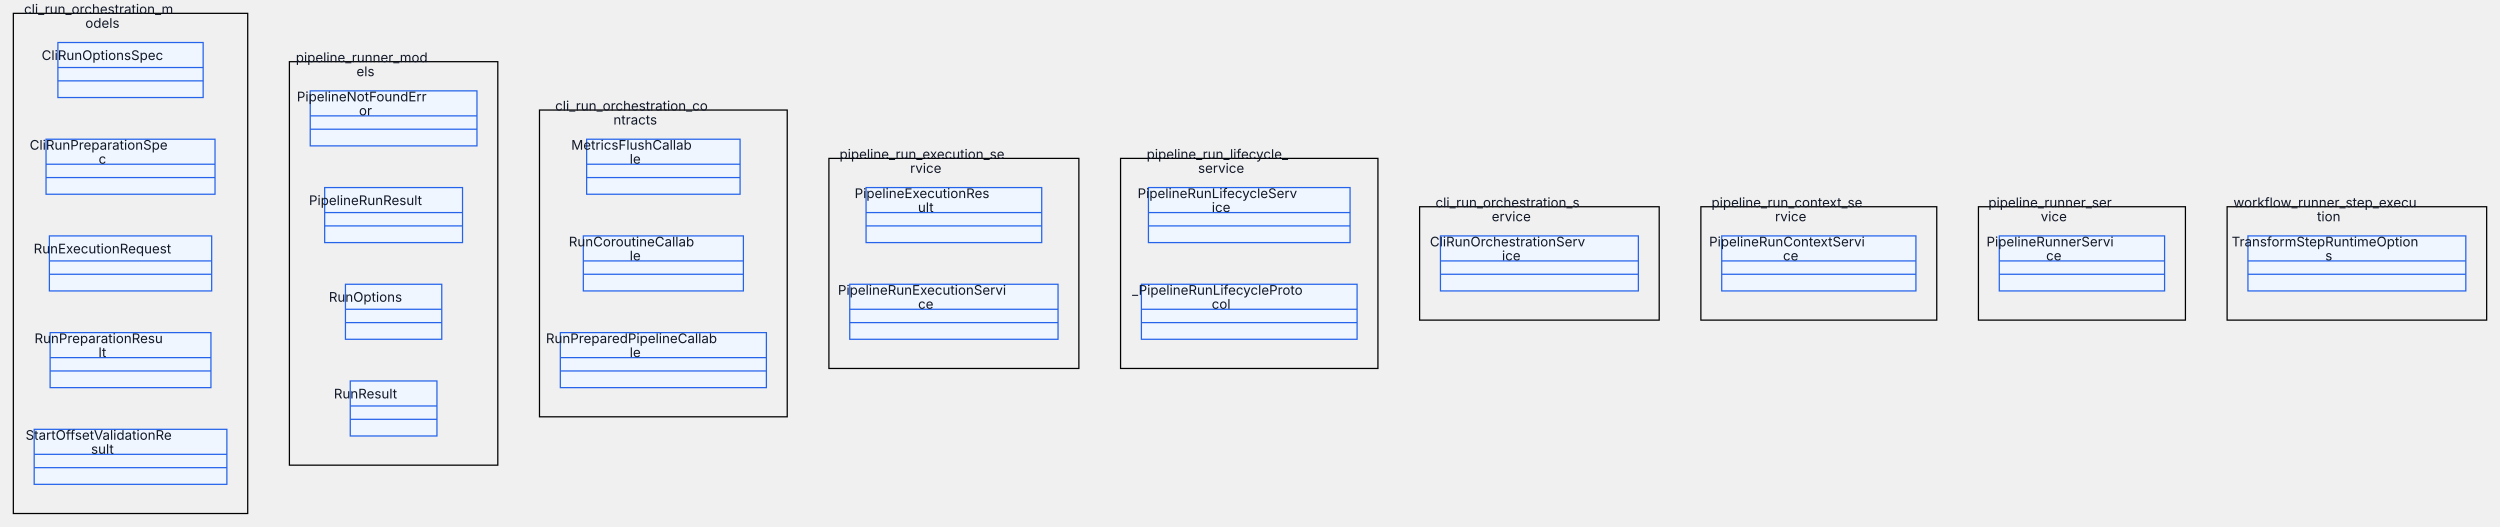
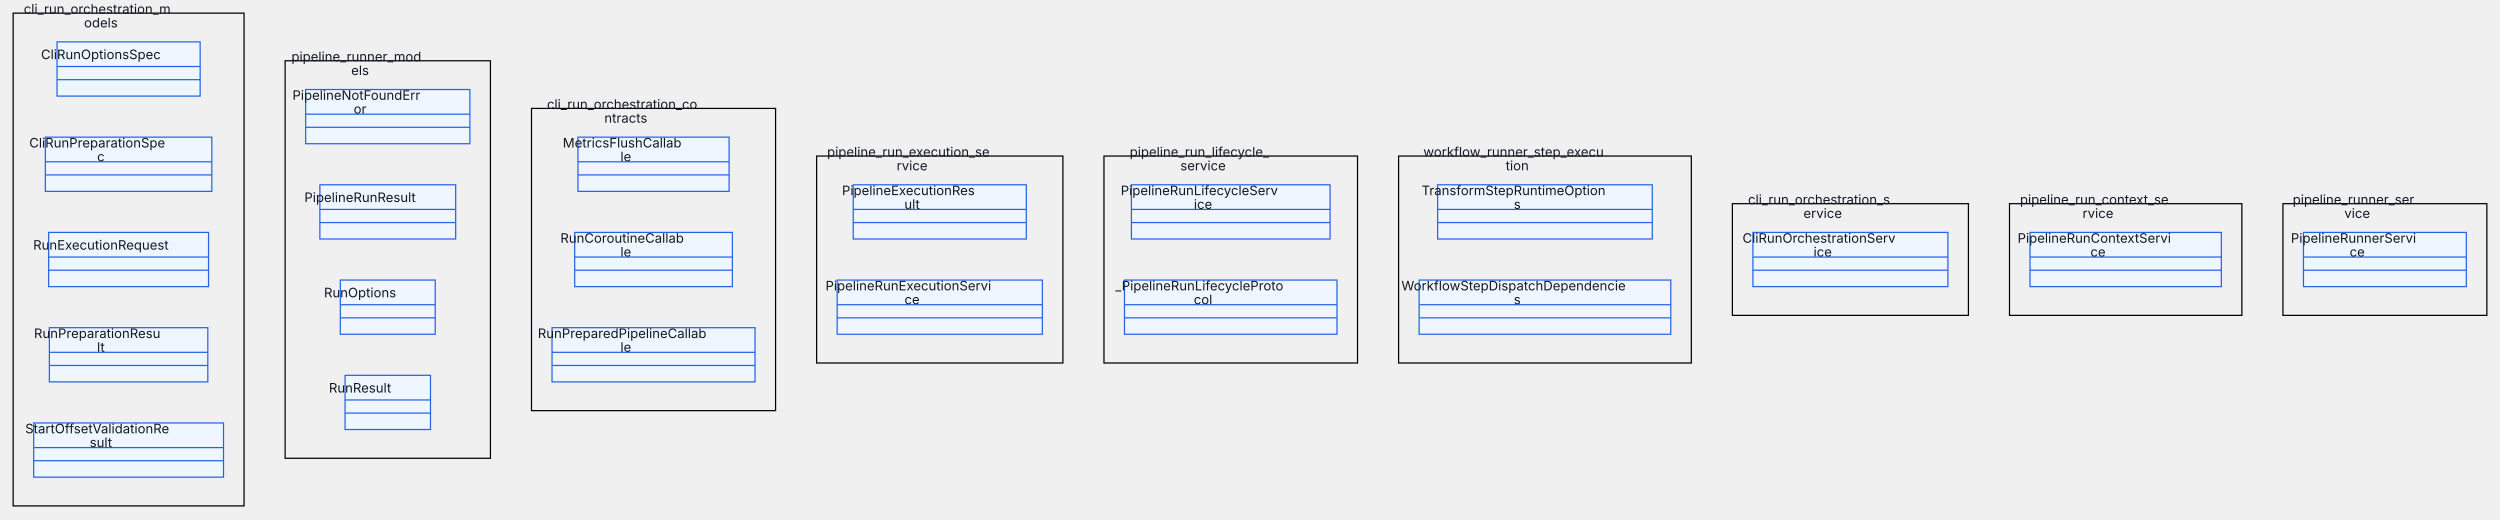
- <svg xmlns="http://www.w3.org/2000/svg" id="my-svg" width="100%" aria-roledescription="classDiagram" style="max-width:2998.95px;background-color:white" viewBox="0 -8 2998.953 632">
+ <svg xmlns="http://www.w3.org/2000/svg" id="my-svg" width="100%" aria-roledescription="classDiagram" style="max-width:3044.03px;background-color:white" viewBox="0 -8 3044.031 632">
  <style>#my-svg{font-family:Inter,-apple-system,BlinkMacSystemFont,'Segoe UI',Roboto,Oxygen,Ubuntu,sans-serif;font-size:16px;fill:#212121;}#my-svg .error-icon{fill:#f0fdf4;}#my-svg .error-text{fill:#212121;stroke:#212121;}#my-svg .edge-thickness-normal{stroke-width:2px;}#my-svg .edge-thickness-thick{stroke-width:3.5px;}#my-svg .edge-pattern-solid{stroke-dasharray:0;}#my-svg .edge-pattern-dashed{stroke-dasharray:3;}#my-svg .edge-pattern-dotted{stroke-dasharray:2;}#my-svg .marker{fill:#475569;stroke:#475569;}#my-svg .marker.cross{stroke:#475569;}#my-svg svg{font-family:Inter,-apple-system,BlinkMacSystemFont,'Segoe UI',Roboto,Oxygen,Ubuntu,sans-serif;font-size:16px;}#my-svg g.classGroup text{fill:#2563eb;stroke:none;font-family:Inter,-apple-system,BlinkMacSystemFont,'Segoe UI',Roboto,Oxygen,Ubuntu,sans-serif;font-size:10px;}#my-svg g.classGroup text .title{font-weight:bolder;}#my-svg .nodeLabel,#my-svg .edgeLabel{color:#212121;}#my-svg .edgeLabel .label rect{fill:#eff6ff;}#my-svg .label text{fill:#212121;}#my-svg .edgeLabel .label span{background:#eff6ff;}#my-svg .classTitle{font-weight:bolder;}#my-svg .node rect,#my-svg .node circle,#my-svg .node ellipse,#my-svg .node polygon,#my-svg .node path{fill:#eff6ff;stroke:#2563eb;stroke-width:1px;}#my-svg .divider{stroke:#2563eb;stroke-width:1;}#my-svg g.clickable{cursor:pointer;}#my-svg g.classGroup rect{fill:#eff6ff;stroke:#2563eb;}#my-svg g.classGroup line{stroke:#2563eb;stroke-width:1;}#my-svg .classLabel .box{stroke:none;stroke-width:0;fill:#eff6ff;opacity:0.5;}#my-svg .classLabel .label{fill:#2563eb;font-size:10px;}#my-svg .relation{stroke:#475569;stroke-width:1;fill:none;}#my-svg .dashed-line{stroke-dasharray:3;}#my-svg .dotted-line{stroke-dasharray:1 2;}#my-svg #compositionStart,#my-svg .composition{fill:#475569!important;stroke:#475569!important;stroke-width:1;}#my-svg #compositionEnd,#my-svg .composition{fill:#475569!important;stroke:#475569!important;stroke-width:1;}#my-svg #dependencyStart,#my-svg .dependency{fill:#475569!important;stroke:#475569!important;stroke-width:1;}#my-svg #dependencyStart,#my-svg .dependency{fill:#475569!important;stroke:#475569!important;stroke-width:1;}#my-svg #extensionStart,#my-svg .extension{fill:transparent!important;stroke:#475569!important;stroke-width:1;}#my-svg #extensionEnd,#my-svg .extension{fill:transparent!important;stroke:#475569!important;stroke-width:1;}#my-svg #aggregationStart,#my-svg .aggregation{fill:transparent!important;stroke:#475569!important;stroke-width:1;}#my-svg #aggregationEnd,#my-svg .aggregation{fill:transparent!important;stroke:#475569!important;stroke-width:1;}#my-svg #lollipopStart,#my-svg .lollipop{fill:#eff6ff!important;stroke:#475569!important;stroke-width:1;}#my-svg #lollipopEnd,#my-svg .lollipop{fill:#eff6ff!important;stroke:#475569!important;stroke-width:1;}#my-svg .edgeTerminals{font-size:11px;}#my-svg .classTitleText{text-anchor:middle;font-size:18px;fill:#212121;}#my-svg :root{--mermaid-font-family:"trebuchet ms",verdana,arial,sans-serif;}/*
 * Пользовательские стили диаграмм BioETL (структурированная копия)
 * Источник: custom.css
 * Цель: сгруппировать правила по типам элементов и документировать назначение каждого CSS-параметра.
 */

/* =========================================================
 * 1) Глобальная типографика и базовое поведение текста
 * ========================================================= */
svg {
    /* Задаёт основной стек шрифтов для всего текста в SVG. */
    font-family: Inter, -apple-system, BlinkMacSystemFont, 'Segoe UI', Roboto,
    Oxygen, Ubuntu, sans-serif;
}



/* =========================================================
 * 2) Общая геометрия узлов (для нескольких типов диаграмм)
 * ========================================================= */
.node rect,
.node circle,
.node ellipse,
.node polygon,
.node path {
    /* Единая толщина контура для фигур узлов. */
    stroke-width: 1.5px !important;
    /* Скругляет углы по горизонтали для более мягкого вида. */
    rx: 8;
    /* Скругляет углы по вертикали в паре с rx. */
    ry: 8;
    /* Добавляет лёгкую тень и отделяет узлы от фона. */
    filter:  none; /*  drop-shadow(0px 1px 2px rgba(0, 0, 0, 0.05));*/
}

/* =========================================================
 * 3) Контейнеры subgraph / cluster
 * ========================================================= */
.cluster rect,
.cluster path {
    /* Увеличивает радиус углов у контейнеров-групп. */
    rx: 10;
    /* Поддерживает симметрию скругления по вертикали. */
    ry: 10;
    /* Нейтральная заливка контейнера для снижения визуального шума. */
    fill: #f8fafc;
    /* Приглушённая обводка, чтобы границы были заметны, но не доминировали. */
    stroke: #94a3b8;
    /* Толщина границы контейнера в тон большинству узлов. */
    stroke-width: 1.5px;
    /* Убирает пунктир у рамок контейнеров. */
    stroke-dasharray: none;
    /* Делает фон контейнера полностью непрозрачным. */
    fill-opacity: 1;
    /* Отключает тень контейнера, чтобы акцент оставался на узлах. */
    filter: none;
}

.cluster text {
    /* Нормальный вес шрифта для заголовков групп. */
    font-weight: 400;
    /* Увеличенный размер заголовка относительно текста узлов. */
    font-size: 16px;
}

/* =========================================================
 * 4) Стили линий связей (edges/links)
 * ========================================================= */
.edgePath .path {
    /* Делает основные ребра более заметными в плотных графах. */
    stroke-width: 2.5px;
    /* Скругляет соединения сегментов линий. */
    stroke-linejoin: round;
    /* Скругляет окончания линий. */
    stroke-linecap: round;
}

.edgePath path,
.flowchart-link,
.relation,
.messageLine0,
.messageLine1,
.transition path {
    /* Унифицированные скруглённые соединения для всех типов линий. */
    stroke-linejoin: round;
    /* Унифицированные скруглённые окончания для всех типов линий. */
    stroke-linecap: round;
}

.transition path {
    /* Выравнивает толщину переходов state diagram с основными ребрами. */
    stroke-width: 2.5px;
}

/* =========================================================
 * 5) Подписи ребер и fallback-текст
 * ========================================================= */
.edgeLabel {
    /* Компактный размер шрифта для подписей на связях. */
    font-size: 12px;
    /* Плотная межстрочность для экономии места. */
    line-height: 1.1;
    /* Базовый непрозрачный фон под подписью. */
    background-color: #ffffff;
    /* Небольшие внутренние отступы вокруг текста. */
    padding: 1px 3px;
    /* Мягкое скругление фона подписи. */
    border-radius: 2px;
}

.edgeLabel span,
.edgeLabel p,
text.fo-fallback {
    /* Принудительный тёмный fill для контраста в SVG-рендерах. */
    fill: #111827 !important;
    /* Принудительный тёмный цвет для HTML-подписей. */
    color: #111827 !important;
    /* Полная непрозрачность текста. */
    opacity: 1 !important;
    /* Компактная межстрочность для многострочных подписей. */
    line-height: 1.1;
    /* Убирает стандартные внешние отступы HTML-параграфов. */
    margin: 0;
    /* Убирает стандартные внутренние отступы HTML-параграфов. */
    padding: 0;
}

.edgeLabel .labelBkg,
.labelBkg {
    /* Жёстко задаёт белый фон под текстом подписей. */
    background-color: #ffffff !important;
    /* Делает фон полностью непрозрачным во всех просмотрщиках. */
    opacity: 1 !important;
}

.edgeLabel rect {
    /* Переопределяет полупрозрачный фон по умолчанию у Mermaid. */
    opacity: 1 !important;
    /* Жёстко фиксирует белую заливку прямоугольника под подписью. */
    fill: #ffffff !important;
}

/* =========================================================
 * 6) Элементы sequence diagram
 * ========================================================= */
.actor {
    /* Толщина границы actor-блоков. */
    stroke-width: 1.5px;
    /* Скругление углов actor-блоков по горизонтали. */
    rx: 4;
    /* Скругление углов actor-блоков по вертикали. */
    ry: 4;
}

.messageLine0,
.messageLine1 {
    /* Толщина линий сообщений в sequence diagram. */
    stroke-width: 1.6px;
}

.messageText {
    /* Базовый размер текста сообщений. */
    font-size: 13px;
}

.activation0 {
    /* Более тонкая линия activation bar, чтобы не перегружать схему. */
    stroke-width: 1px;
}

.note {
    /* Скругление углов заметки по горизонтали. */
    rx: 4;
    /* Скругление углов заметки по вертикали. */
    ry: 4;
    /* Тонкая граница для вторичных блоков. */
    stroke-width: 1px;
    /* Лёгкая тень для визуального отделения заметок. */
    filter: drop-shadow(1px 1px 2px rgba(0, 0, 0, 0.06));
}

/* =========================================================
 * 7) Базовые элементы class diagram
 * ========================================================= */
g.classGroup rect {
    /* Скругление углов class box по горизонтали. */
    rx: 10;
    /* Скругление углов class box по вертикали. */
    ry: 10;
    /* Толщина границы class box. */
    stroke-width: 1.5px;
    /* Мягкая тень у class box без агрессивного контраста. */
    filter: drop-shadow(1px 1px 2px rgba(0, 0, 0, 0.06));
}

g.classGroup text {
    /* Базовый размер текста внутри class diagram. */
    font-size: 14px;
    padding: 10px 10px;
}

g.classGroup line {
    /* Толщина внутренних разделителей класса. */
    stroke-width: 1px;
}

.relation {
    /* Толщина связей между классами на уровне основных ребер. */
    stroke-width: 2.5px;
}

/* =========================================================
 * 8) Типографика HTML-лейблов class diagram
 * ========================================================= */
g.label-group .nodeLabel {
    /* Увеличенный размер названия класса для иерархии. */
    font-size: 16px !important;
    /* Полужирный акцент на имени класса. */
    font-weight: 200 !important;
    /* Лёгкое межбуквенное расстояние для читаемости заголовка. */
    letter-spacing: 0.01em;
}

g.annotation-group .nodeLabel {
    /* Уменьшенный размер для стереотипов/аннотаций. */
    font-size: 11px !important;
    /* Курсив для визуального отделения аннотаций. */
    font-style: italic !important;
    /* Небольшое ослабление контраста вторичного текста. */
    opacity: 0.8;
}

g.members-group .nodeLabel,
g.methods-group .nodeLabel {
    /* Компактный размер для атрибутов и методов. */
    font-size: 12px !important;
    /* Нормальный вес шрифта для плотного структурного текста. */
    font-weight: 400 !important;
}

/* =========================================================
 * 9) Помощники размеров foreignObject (class/flowchart)
 * ========================================================= */
g.members-group foreignObject,
g.methods-group foreignObject {
    /* Минимальная высота областей members/methods. */
    min-height: 40px;
}

.node foreignObject &gt; div,
g.classGroup foreignObject &gt; div {
    /* Стабилизирует вычисление размеров с учётом отступов/границ. */
    box-sizing: border-box;
}

.node.size-sm foreignObject &gt; div {
    /* Минимальная высота для малого размерного уровня узла. */
    min-height: 80px;
    /* Минимальная ширина для малого размерного уровня узла. */
    min-width: 180px;
}

.node.size-md foreignObject &gt; div {
    /* Минимальная высота для среднего размерного уровня узла. */
    min-height: 140px;
    /* Минимальная ширина для среднего размерного уровня узла. */
    min-width: 260px;
}

.node.size-lg foreignObject &gt; div {
    /* Минимальная высота для большого размерного уровня узла. */
    min-height: 200px;
    /* Минимальная ширина для большого размерного уровня узла. */
    min-width: 340px;
}

/* =========================================================
 * 10) Элементы state diagram
 * ========================================================= */
g.stateGroup rect {
    /* Скругление углов контейнеров состояний по горизонтали. */
    rx: 8;
    /* Скругление углов контейнеров состояний по вертикали. */
    ry: 8;
}

.statediagram-state rect {
    /* Скругление углов узлов состояния по горизонтали. */
    rx: 8;
    /* Скругление углов узлов состояния по вертикали. */
    ry: 8;
    /* Толщина границы узла состояния. */
    stroke-width: 1.5px;
    /* Лёгкая тень для визуального отделения state box. */
    filter: drop-shadow(1px 2px 3px rgba(0, 0, 0, 0.08));
}

/* =========================================================
 * 11) Элементы ER diagram
 * ========================================================= */
.er.entityBox {
    /* Толщина границы сущности ER-диаграммы. */
    stroke-width: 1.5px;
    /* Скругление углов сущности по горизонтали. */
    rx: 4;
    /* Скругление углов сущности по вертикали. */
    ry: 4;
    /* Лёгкая тень для отделения блоков сущностей. */
    filter: drop-shadow(1px 2px 3px rgba(0, 0, 0, 0.08));
}

/* =========================================================
 * 12) Узлы mindmap
 * ========================================================= */
.mindmap-node rect,
.mindmap-node circle {
    /* Толщина контура узлов mindmap. */
    stroke-width: 1.5px;
    /* Чуть более выраженная тень для плотных радиальных веток. */
    filter: drop-shadow(1px 2px 2px rgba(0, 0, 0, 0.1));
}

/* =========================================================
 * 13) Маркеры стрелок
 * ========================================================= */
marker path {
    /* Единый нейтральный цвет наконечников стрелок. */
    fill: #475569;
}

/* =========================================================
 * 14) Цветовая карта архитектурных слоёв (fallback-селекторы)
 * ========================================================= */
[id*="Domain"] &gt; rect,
[id*="Domain"] &gt; path {
    /* Цвет фона для доменного слоя. */
    fill: #f5f3ff !important;
    /* Цвет границы для доменного слоя. */
    stroke: #7c3aed !important;
}

.cluster[id*="Domain"] &gt; rect,
.cluster[id*="Domain"] &gt; path {
    fill: #ffffff !important;
}

[id*="Application"] &gt; rect,
[id*="Application"] &gt; path {
    /* Цвет фона для application-слоя. */
    fill: #f0fdf4 !important;
    /* Цвет границы для application-слоя. */
    stroke: #16a34a !important;
}

.cluster[id*="Application"] &gt; rect,
.cluster[id*="Application"] &gt; path {
    fill: #ffffff !important;
}

[id*="Infrastructure"] &gt; rect,
[id*="Infrastructure"] &gt; path {
    /* Цвет фона для infrastructure-слоя. */
    fill: #fff1f2 !important;
    /* Цвет границы для infrastructure-слоя. */
    stroke: #dc2626 !important;
}

.cluster[id*="Infrastructure"] &gt; rect,
.cluster[id*="Infrastructure"] &gt; path {
    fill: #ffffff !important;
}

[id*="Composition"] &gt; rect,
[id*="Composition"] &gt; path {
    /* Цвет фона для composition-слоя. */
    fill: #fff7ed !important;
    /* Цвет границы для composition-слоя. */
    stroke: #f59e0b !important;
}

.cluster[id*="Composition"] &gt; rect,
.cluster[id*="Composition"] &gt; path {
    fill: #ffffff !important;
}

[id*="Interfaces"] &gt; rect,
[id*="Interfaces"] &gt; path {
    /* Цвет фона для слоя интерфейсов. */
    fill: #eff6ff !important;
    /* Цвет границы для слоя интерфейсов. */
    stroke: #2563eb !important;
}

.cluster[id*="Interfaces"] &gt; rect,
.cluster[id*="Interfaces"] &gt; path {
    fill: #ffffff !important;
}

[id*="External"] &gt; rect,
[id*="External"] &gt; path {
    /* Цвет фона для внешних систем. */
    fill: #f1f5f9 !important;
    /* Цвет границы для внешних систем. */
    stroke: #64748b !important;
}

.cluster[id*="External"] &gt; rect,
.cluster[id*="External"] &gt; path {
    fill: #ffffff !important;
}

/* Белая подложка под подписи всех архитектурных/medallion слоёв */
g.cluster[id*="Domain"] .cluster-label foreignObject &gt; div,
g.cluster[id*="Application"] .cluster-label foreignObject &gt; div,
g.cluster[id*="Infrastructure"] .cluster-label foreignObject &gt; div,
g.cluster[id*="Composition"] .cluster-label foreignObject &gt; div,
g.cluster[id*="Interfaces"] .cluster-label foreignObject &gt; div,
g.cluster[id*="External"] .cluster-label foreignObject &gt; div,
g.cluster[id*="Bronze"] .cluster-label foreignObject &gt; div,
g.cluster[id*="Silver"] .cluster-label foreignObject &gt; div,
g.cluster[id*="Gold"] .cluster-label foreignObject &gt; div,
g.cluster[id*="Quarantine"] .cluster-label foreignObject &gt; div {
    background: #ffffff !important;
    padding: 0 6px !important;
    border-radius: 4px;
}

/* Fallback для рендеров без foreignObject: не рисуем толстую обводку */
g.cluster[id*="Domain"] .cluster-label text.fo-fallback,
g.cluster[id*="Application"] .cluster-label text.fo-fallback,
g.cluster[id*="Infrastructure"] .cluster-label text.fo-fallback,
g.cluster[id*="Composition"] .cluster-label text.fo-fallback,
g.cluster[id*="Interfaces"] .cluster-label text.fo-fallback,
g.cluster[id*="External"] .cluster-label text.fo-fallback,
g.cluster[id*="Bronze"] .cluster-label text.fo-fallback,
g.cluster[id*="Silver"] .cluster-label text.fo-fallback,
g.cluster[id*="Gold"] .cluster-label text.fo-fallback,
g.cluster[id*="Quarantine"] .cluster-label text.fo-fallback {
    fill: #111827 !important;
    stroke: none !important;
}

/* =========================================================
 * 15) Цветовая карта слоёв Medallion
 * ========================================================= */
[id*="Bronze"] &gt; rect,
[id*="Bronze"] &gt; path {
    /* Цвет фона Bronze-слоя. */
    fill: #fff7ed !important;
    /* Цвет границы Bronze-слоя. */
    stroke: #f59e0b !important;
}

[id*="Silver"] &gt; rect,
[id*="Silver"] &gt; path {
    /* Цвет фона Silver-слоя. */
    fill: #f8fafc !important;
    /* Цвет границы Silver-слоя. */
    stroke: #475569 !important;
}

[id*="Gold"] &gt; rect,
[id*="Gold"] &gt; path {
    /* Цвет фона Gold-слоя. */
    fill: #fefce8 !important;
    /* Цвет границы Gold-слоя. */
    stroke: #ca8a04 !important;
}

[id*="Quarantine"] &gt; rect,
[id*="Quarantine"] &gt; path {
    /* Цвет фона для карантинных/проблемных потоков данных. */
    fill: #ffe4e6 !important;
    /* Цвет границы для карантинных/проблемных потоков данных. */
    stroke: #e11d48 !important;
}
/* Нормализует вес текста в узлах и заголовках слоёв (без полужирного акцента). */
.node .label text,
.node .label tspan,
.node .label .nodeLabel,
text.fo-fallback {
    stroke: none !important;
    stroke-width: 0 !important;
    fill: #111827 !important;
    font-weight: 400 !important;
}
/* Single text layer (fallback-only) */
text.fo-fallback {
    display: inline !important;
}

foreignObject {
    display: none !important;
}/* bioetl-inject */#my-svg .edgeLabel rect{opacity:1!important;fill:#ffffff!important}#my-svg .labelBkg{background-color:#ffffff!important;opacity:1!important}#my-svg .edgeLabel .labelBkg{background-color:#ffffff!important;opacity:1!important}#my-svg .edgeLabel{font-size:12px;line-height:1.1;padding:1px 3px}#my-svg .edgeLabel span{color:#111827!important;fill:#111827!important;opacity:1!important;line-height:1.1;margin:0;padding:0}#my-svg .edgeLabel p{color:#111827!important;fill:#111827!important;opacity:1!important;line-height:1.1;margin:0;padding:0}#my-svg text.fo-fallback{color:#111827!important;fill:#111827!important;opacity:1!important}</style>
  <defs>
    <marker id="my-svg_classDiagram-aggregationStart" class="marker aggregation classDiagram" markerHeight="240" markerWidth="190" orient="auto" refX="18" refY="7">
      <path d="m18 7-9 6-8-6 8-6Z" />
    </marker>
  </defs>
  <defs>
    <marker id="my-svg_classDiagram-aggregationEnd" class="marker aggregation classDiagram" markerHeight="28" markerWidth="20" orient="auto" refX="1" refY="7">
      <path d="m18 7-9 6-8-6 8-6Z" />
    </marker>
  </defs>
  <defs>
    <marker id="my-svg_classDiagram-extensionStart" class="marker extension classDiagram" markerHeight="240" markerWidth="190" orient="auto" refX="18" refY="7">
      <path d="m1 7 17 6V1Z" />
    </marker>
  </defs>
  <defs>
    <marker id="my-svg_classDiagram-extensionEnd" class="marker extension classDiagram" markerHeight="28" markerWidth="20" orient="auto" refX="1" refY="7">
      <path d="M1 1v12l17-6Z" />
    </marker>
  </defs>
  <defs>
    <marker id="my-svg_classDiagram-compositionStart" class="marker composition classDiagram" markerHeight="240" markerWidth="190" orient="auto" refX="18" refY="7">
      <path d="m18 7-9 6-8-6 8-6Z" />
    </marker>
  </defs>
  <defs>
    <marker id="my-svg_classDiagram-compositionEnd" class="marker composition classDiagram" markerHeight="28" markerWidth="20" orient="auto" refX="1" refY="7">
      <path d="m18 7-9 6-8-6 8-6Z" />
    </marker>
  </defs>
  <defs>
    <marker id="my-svg_classDiagram-dependencyStart" class="marker dependency classDiagram" markerHeight="240" markerWidth="190" orient="auto" refX="6" refY="7">
      <path d="m5 7 4 6-8-6 8-6Z" />
    </marker>
  </defs>
  <defs>
    <marker id="my-svg_classDiagram-dependencyEnd" class="marker dependency classDiagram" markerHeight="28" markerWidth="20" orient="auto" refX="13" refY="7">
      <path d="m18 7-9 6 5-6-5-6Z" />
    </marker>
  </defs>
  <defs>
    <marker id="my-svg_classDiagram-lollipopStart" class="marker lollipop classDiagram" markerHeight="240" markerWidth="190" orient="auto" refX="13" refY="7">
      <circle cx="7" cy="7" r="6" fill="transparent" stroke="#000" />
    </marker>
  </defs>
  <defs>
    <marker id="my-svg_classDiagram-lollipopEnd" class="marker lollipop classDiagram" markerHeight="240" markerWidth="190" orient="auto" refX="1" refY="7">
      <circle cx="7" cy="7" r="6" fill="transparent" stroke="#000" />
    </marker>
  </defs>
  <g class="root">
    <g class="nodes">
      <g class="root">
        <g class="clusters" transform="translate(8)">
          <g id="cli_run_orchestration_models" class="cluster">
            <path d="M8 8h281.156v600H8z" style="fill:none;stroke:black" />
            <g class="cluster-label">
              <text xml:space="preserve" x="104.5" y=".6" class="fo-fallback" text-anchor="middle" transform="translate(44.078 8)">
                <tspan x="104.5">cli_run_orchestration_m</tspan>
                <tspan x="104.5" dy="16.8">odels</tspan>
              </text>
            </g>
          </g>
        </g>
        <g class="nodes" transform="translate(8)">
          <g id="classId-CliRunOptionsSpec-0" class="node default">
            <path d="M61.461 43h174.234v66H61.461z" class="outer title-state" />
            <path d="M61.461 73h174.234M61.461 89h174.234" class="divider" />
            <g class="label">
              <text xml:space="preserve" x="75.117" y="9" class="classTitle fo-fallback" text-anchor="middle" transform="translate(73.46 55)">
                <tspan x="75.117">CliRunOptionsSpec</tspan>
              </text>
            </g>
          </g>
          <g id="classId-CliRunPreparationSpec-1" class="node default">
            <path d="M47.226 159H249.93v66H47.226z" class="outer title-state" />
            <path d="M47.226 189H249.93M47.226 205H249.93" class="divider" />
            <g class="label">
              <text xml:space="preserve" x="89.352" y=".6" class="classTitle fo-fallback" text-anchor="middle" transform="translate(59.227 171)">
                <tspan x="89.352">CliRunPreparationSpe</tspan>
                <tspan x="89.352" dy="16.8">c</tspan>
              </text>
            </g>
          </g>
          <g id="classId-RunExecutionRequest-2" class="node default">
            <path d="M51.234 275h194.688v66H51.234z" class="outer title-state" />
            <path d="M51.234 305h194.688M51.234 321h194.688" class="divider" />
            <g class="label">
              <text xml:space="preserve" x="85.344" y="9" class="classTitle fo-fallback" text-anchor="middle" transform="translate(63.234 287)">
                <tspan x="85.344">RunExecutionRequest</tspan>
              </text>
            </g>
          </g>
          <g id="classId-RunPreparationResult-3" class="node default">
            <path d="M52.117 391H245.04v66H52.117z" class="outer title-state" />
            <path d="M52.117 421H245.04M52.117 437H245.04" class="divider" />
            <g class="label">
              <text xml:space="preserve" x="84.461" y=".6" class="classTitle fo-fallback" text-anchor="middle" transform="translate(64.117 403)">
                <tspan x="84.461">RunPreparationResu</tspan>
                <tspan x="84.461" dy="16.8">lt</tspan>
              </text>
            </g>
          </g>
          <g id="classId-StartOffsetValidationResult-4" class="node default">
            <path d="M33 507h231.156v66H33z" class="outer title-state" />
            <path d="M33 537h231.156M33 553h231.156" class="divider" />
            <g class="label">
              <text xml:space="preserve" x="103.578" y=".6" class="classTitle fo-fallback" text-anchor="middle" transform="translate(45 519)">
                <tspan x="103.578">StartOffsetValidationRe</tspan>
                <tspan x="103.578" dy="16.8">sult</tspan>
              </text>
            </g>
          </g>
        </g>
      </g>
      <g class="root">
        <g class="clusters" transform="translate(339.156 58)">
          <g id="pipeline_runner_models" class="cluster">
            <path d="M8 8h250v484H8z" style="fill:none;stroke:black" />
            <g class="cluster-label">
              <text xml:space="preserve" x="85.391" y=".6" class="fo-fallback" text-anchor="middle" transform="translate(47.61 8)">
                <tspan x="85.391">pipeline_runner_mod</tspan>
                <tspan x="85.391" dy="16.8">els</tspan>
              </text>
            </g>
          </g>
        </g>
        <g class="nodes" transform="translate(339.156 58)">
          <g id="classId-PipelineNotFoundError-5" class="node default">
            <path d="M33 43h200v66H33z" class="outer title-state" />
            <path d="M33 73h200M33 89h200" class="divider" />
            <g class="label">
              <text xml:space="preserve" x="88" y=".6" class="classTitle fo-fallback" text-anchor="middle" transform="translate(45 55)">
                <tspan x="88">PipelineNotFoundErr</tspan>
                <tspan x="88" dy="16.8">or</tspan>
              </text>
            </g>
          </g>
          <g id="classId-PipelineRunResult-6" class="node default">
            <path d="M50.32 159h165.359v66H50.32z" class="outer title-state" />
            <path d="M50.32 189h165.36M50.32 205h165.36" class="divider" />
            <g class="label">
              <text xml:space="preserve" x="70.68" y="9" class="classTitle fo-fallback" text-anchor="middle" transform="translate(62.32 171)">
                <tspan x="70.68">PipelineRunResult</tspan>
              </text>
            </g>
          </g>
          <g id="classId-RunOptions-7" class="node default">
            <path d="M75.227 275h115.547v66H75.227z" class="outer title-state" />
            <path d="M75.227 305h115.546M75.227 321h115.546" class="divider" />
            <g class="label">
              <text xml:space="preserve" x="45.773" y="9" class="classTitle fo-fallback" text-anchor="middle" transform="translate(87.227 287)">
                <tspan x="45.773">RunOptions</tspan>
              </text>
            </g>
          </g>
          <g id="classId-RunResult-8" class="node default">
            <path d="M81 391h104v66H81z" class="outer title-state" />
            <path d="M81 421h104M81 437h104" class="divider" />
            <g class="label">
              <text xml:space="preserve" x="40" y="9" class="classTitle fo-fallback" text-anchor="middle" transform="translate(93 403)">
                <tspan x="40">RunResult</tspan>
              </text>
            </g>
          </g>
        </g>
      </g>
      <g class="root">
        <g class="clusters" transform="translate(639.156 116)">
          <g id="cli_run_orchestration_contracts" class="cluster">
            <path d="M8 8h297.188v368H8z" style="fill:none;stroke:black" />
            <g class="cluster-label">
              <text xml:space="preserve" x="111.172" y=".6" class="fo-fallback" text-anchor="middle" transform="translate(45.422 8)">
                <tspan x="111.172">cli_run_orchestration_co</tspan>
                <tspan x="111.172" dy="16.8">ntracts</tspan>
              </text>
            </g>
          </g>
        </g>
        <g class="nodes" transform="translate(639.156 116)">
          <g id="classId-MetricsFlushCallable-9" class="node default">
            <path d="M64.57 43h184.048v66H64.57z" class="outer title-state" />
            <path d="M64.57 73h184.047M64.57 89h184.047" class="divider" />
            <g class="label">
              <text xml:space="preserve" x="80.023" y=".6" class="classTitle fo-fallback" text-anchor="middle" transform="translate(76.57 55)">
                <tspan x="80.023">MetricsFlushCallab</tspan>
                <tspan x="80.023" dy="16.8">le</tspan>
              </text>
            </g>
          </g>
          <g id="classId-RunCoroutineCallable-10" class="node default">
            <path d="M60.586 159h192.016v66H60.586z" class="outer title-state" />
            <path d="M60.586 189h192.016M60.586 205h192.016" class="divider" />
            <g class="label">
              <text xml:space="preserve" x="84.008" y=".6" class="classTitle fo-fallback" text-anchor="middle" transform="translate(72.586 171)">
                <tspan x="84.008">RunCoroutineCallab</tspan>
                <tspan x="84.008" dy="16.8">le</tspan>
              </text>
            </g>
          </g>
          <g id="classId-RunPreparedPipelineCallable-11" class="node default">
            <path d="M33 275h247.188v66H33z" class="outer title-state" />
            <path d="M33 305h247.188M33 321h247.188" class="divider" />
            <g class="label">
              <text xml:space="preserve" x="111.594" y=".6" class="classTitle fo-fallback" text-anchor="middle" transform="translate(45 287)">
                <tspan x="111.594">RunPreparedPipelineCallab</tspan>
                <tspan x="111.594" dy="16.8">le</tspan>
              </text>
            </g>
          </g>
        </g>
      </g>
      <g class="root">
        <g class="clusters" transform="translate(986.344 174)">
          <g id="pipeline_run_execution_service" class="cluster">
            <path d="M8 8h299.859v252H8z" style="fill:none;stroke:black" />
            <g class="cluster-label">
              <text xml:space="preserve" x="112.078" y=".6" class="fo-fallback" text-anchor="middle" transform="translate(45.852 8)">
                <tspan x="112.078">pipeline_run_execution_se</tspan>
                <tspan x="112.078" dy="16.8">rvice</tspan>
              </text>
            </g>
          </g>
        </g>
        <g class="nodes" transform="translate(986.344 174)">
          <g id="classId-PipelineExecutionResult-12" class="node default">
            <path d="M52.57 43h210.72v66H52.57z" class="outer title-state" />
            <path d="M52.57 73H263.29M52.57 89H263.29" class="divider" />
            <g class="label">
              <text xml:space="preserve" x="93.359" y=".6" class="classTitle fo-fallback" text-anchor="middle" transform="translate(64.57 55)">
                <tspan x="93.359">PipelineExecutionRes</tspan>
                <tspan x="93.359" dy="16.8">ult</tspan>
              </text>
            </g>
          </g>
          <g id="classId-PipelineRunExecutionService-13" class="node default">
            <path d="M33 159h249.859v66H32.999z" class="outer title-state" />
            <path d="M33 189h249.86M33 205h249.86" class="divider" />
            <g class="label">
              <text xml:space="preserve" x="112.93" y=".6" class="classTitle fo-fallback" text-anchor="middle" transform="translate(45 171)">
                <tspan x="112.93">PipelineRunExecutionServi</tspan>
                <tspan x="112.93" dy="16.8">ce</tspan>
              </text>
            </g>
          </g>
        </g>
      </g>
      <g class="root">
        <g class="clusters" transform="translate(1336.203 174)">
          <g id="pipeline_run_lifecycle_service" class="cluster">
            <path d="M8 8h308.734v252H8z" style="fill:none;stroke:black" />
            <g class="cluster-label">
              <text xml:space="preserve" x="106.281" y=".6" class="fo-fallback" text-anchor="middle" transform="translate(56.086 8)">
                <tspan x="106.281">pipeline_run_lifecycle_</tspan>
                <tspan x="106.281" dy="16.8">service</tspan>
              </text>
            </g>
          </g>
        </g>
        <g class="nodes" transform="translate(1336.203 174)">
          <g id="classId-PipelineRunLifecycleService-14" class="node default">
            <path d="M41.43 43h241.874v66H41.43z" class="outer title-state" />
            <path d="M41.43 73h241.875M41.43 89h241.875" class="divider" />
            <g class="label">
              <text xml:space="preserve" x="108.938" y=".6" class="classTitle fo-fallback" text-anchor="middle" transform="translate(53.43 55)">
                <tspan x="108.938">PipelineRunLifecycleServ</tspan>
                <tspan x="108.938" dy="16.8">ice</tspan>
              </text>
            </g>
          </g>
          <g id="classId-_PipelineRunLifecycleProtocol-15" class="node default">
            <path d="M33 159h258.734v66H33z" class="outer title-state" />
            <path d="M33 189h258.734M33 205h258.734" class="divider" />
            <g class="label">
              <text xml:space="preserve" x="117.367" y=".6" class="classTitle fo-fallback" text-anchor="middle" transform="translate(45 171)">
                <tspan x="117.367">_PipelineRunLifecycleProto</tspan>
                <tspan x="117.367" dy="16.8">col</tspan>
              </text>
            </g>
          </g>
        </g>
      </g>
      <g class="root">
-         <g class="clusters" transform="translate(1694.938 232)">
+         <g class="clusters" transform="translate(1694.938 174)">
+           <g id="workflow_runner_step_execution" class="cluster">
+             <path d="M8 8h356.438v252H8z" style="fill:none;stroke:black" />
+             <g class="cluster-label">
+               <text xml:space="preserve" x="116.961" y=".6" class="fo-fallback" text-anchor="middle" transform="translate(69.258 8)">
+                 <tspan x="116.961">workflow_runner_step_execu</tspan>
+                 <tspan x="116.961" dy="16.8">tion</tspan>
+               </text>
+             </g>
+           </g>
+         </g>
+         <g class="nodes" transform="translate(1694.938 174)">
+           <g id="classId-TransformStepRuntimeOptions-16" class="node default">
+             <path d="M55.539 43h261.359v66H55.538z" class="outer title-state" />
+             <path d="M55.539 73h261.36M55.539 89h261.36" class="divider" />
+             <g class="label">
+               <text xml:space="preserve" x="118.68" y=".6" class="classTitle fo-fallback" text-anchor="middle" transform="translate(67.54 55)">
+                 <tspan x="118.68">TransformStepRuntimeOption</tspan>
+                 <tspan x="118.68" dy="16.8">s</tspan>
+               </text>
+             </g>
+           </g>
+           <g id="classId-WorkflowStepDispatchDependencies-17" class="node default">
+             <path d="M33 159h306.438v66H33z" class="outer title-state" />
+             <path d="M33 189h306.438M33 205h306.438" class="divider" />
+             <g class="label">
+               <text xml:space="preserve" x="141.219" y=".6" class="classTitle fo-fallback" text-anchor="middle" transform="translate(45 171)">
+                 <tspan x="141.219">WorkflowStepDispatchDependencie</tspan>
+                 <tspan x="141.219" dy="16.8">s</tspan>
+               </text>
+             </g>
+           </g>
+         </g>
+       </g>
+       <g class="root">
+         <g class="clusters" transform="translate(2101.375 232)">
          <g id="cli_run_orchestration_service" class="cluster">
            <path d="M8 8h287.406v136H8z" style="fill:none;stroke:black" />
            <g class="cluster-label">
              <text xml:space="preserve" x="104.055" y=".6" class="fo-fallback" text-anchor="middle" transform="translate(47.648 8)">
                <tspan x="104.055">cli_run_orchestration_s</tspan>
                <tspan x="104.055" dy="16.8">ervice</tspan>
              </text>
            </g>
          </g>
        </g>
-         <g class="nodes" transform="translate(1694.938 232)">
-           <g id="classId-CliRunOrchestrationService-16" class="node default">
+         <g class="nodes" transform="translate(2101.375 232)">
+           <g id="classId-CliRunOrchestrationService-18" class="node default">
            <path d="M33 43h237.406v66H33z" class="outer title-state" />
            <path d="M33 73h237.406M33 89h237.406" class="divider" />
            <g class="label">
              <text xml:space="preserve" x="106.703" y=".6" class="classTitle fo-fallback" text-anchor="middle" transform="translate(45 55)">
                <tspan x="106.703">CliRunOrchestrationServ</tspan>
                <tspan x="106.703" dy="16.8">ice</tspan>
              </text>
            </g>
          </g>
        </g>
      </g>
      <g class="root">
-         <g class="clusters" transform="translate(2032.344 232)">
+         <g class="clusters" transform="translate(2438.781 232)">
          <g id="pipeline_run_context_service" class="cluster">
            <path d="M8 8h282.953v136H8z" style="fill:none;stroke:black" />
            <g class="cluster-label">
              <text xml:space="preserve" x="103.625" y=".6" class="fo-fallback" text-anchor="middle" transform="translate(45.852 8)">
                <tspan x="103.625">pipeline_run_context_se</tspan>
                <tspan x="103.625" dy="16.8">rvice</tspan>
              </text>
            </g>
          </g>
        </g>
-         <g class="nodes" transform="translate(2032.344 232)">
-           <g id="classId-PipelineRunContextService-17" class="node default">
+         <g class="nodes" transform="translate(2438.781 232)">
+           <g id="classId-PipelineRunContextService-19" class="node default">
            <path d="M33 43h232.953v66H33z" class="outer title-state" />
            <path d="M33 73h232.954M33 89h232.954" class="divider" />
            <g class="label">
              <text xml:space="preserve" x="104.477" y=".6" class="classTitle fo-fallback" text-anchor="middle" transform="translate(45 55)">
                <tspan x="104.477">PipelineRunContextServi</tspan>
                <tspan x="104.477" dy="16.8">ce</tspan>
              </text>
            </g>
          </g>
        </g>
      </g>
      <g class="root">
-         <g class="clusters" transform="translate(2365.297 232)">
+         <g class="clusters" transform="translate(2771.734 232)">
          <g id="pipeline_runner_service" class="cluster">
            <path d="M8 8h248.297v136H8z" style="fill:none;stroke:black" />
            <g class="cluster-label">
              <text xml:space="preserve" x="84.945" y=".6" class="fo-fallback" text-anchor="middle" transform="translate(47.203 8)">
                <tspan x="84.945">pipeline_runner_ser</tspan>
                <tspan x="84.945" dy="16.8">vice</tspan>
              </text>
            </g>
          </g>
        </g>
-         <g class="nodes" transform="translate(2365.297 232)">
-           <g id="classId-PipelineRunnerService-18" class="node default">
+         <g class="nodes" transform="translate(2771.734 232)">
+           <g id="classId-PipelineRunnerService-20" class="node default">
            <path d="M33 43h198.297v66H33z" class="outer title-state" />
            <path d="M33 73h198.296M33 89h198.296" class="divider" />
            <g class="label">
              <text xml:space="preserve" x="87.148" y=".6" class="classTitle fo-fallback" text-anchor="middle" transform="translate(45 55)">
                <tspan x="87.148">PipelineRunnerServi</tspan>
                <tspan x="87.148" dy="16.8">ce</tspan>
-               </text>
-             </g>
-           </g>
-         </g>
-       </g>
-       <g class="root">
-         <g class="clusters" transform="translate(2663.594 232)">
-           <g id="workflow_runner_step_execution" class="cluster">
-             <path d="M8 8h311.359v136H8z" style="fill:none;stroke:black" />
-             <g class="cluster-label">
-               <text xml:space="preserve" x="116.961" y=".6" class="fo-fallback" text-anchor="middle" transform="translate(46.719 8)">
-                 <tspan x="116.961">workflow_runner_step_execu</tspan>
-                 <tspan x="116.961" dy="16.8">tion</tspan>
-               </text>
-             </g>
-           </g>
-         </g>
-         <g class="nodes" transform="translate(2663.594 232)">
-           <g id="classId-TransformStepRuntimeOptions-19" class="node default">
-             <path d="M33 43h261.359v66H32.999z" class="outer title-state" />
-             <path d="M33 73h261.36M33 89h261.36" class="divider" />
-             <g class="label">
-               <text xml:space="preserve" x="118.68" y=".6" class="classTitle fo-fallback" text-anchor="middle" transform="translate(45 55)">
-                 <tspan x="118.68">TransformStepRuntimeOption</tspan>
-                 <tspan x="118.68" dy="16.8">s</tspan>
              </text>
            </g>
          </g>
        </g>
      </g>
    </g>
  </g>
</svg>
